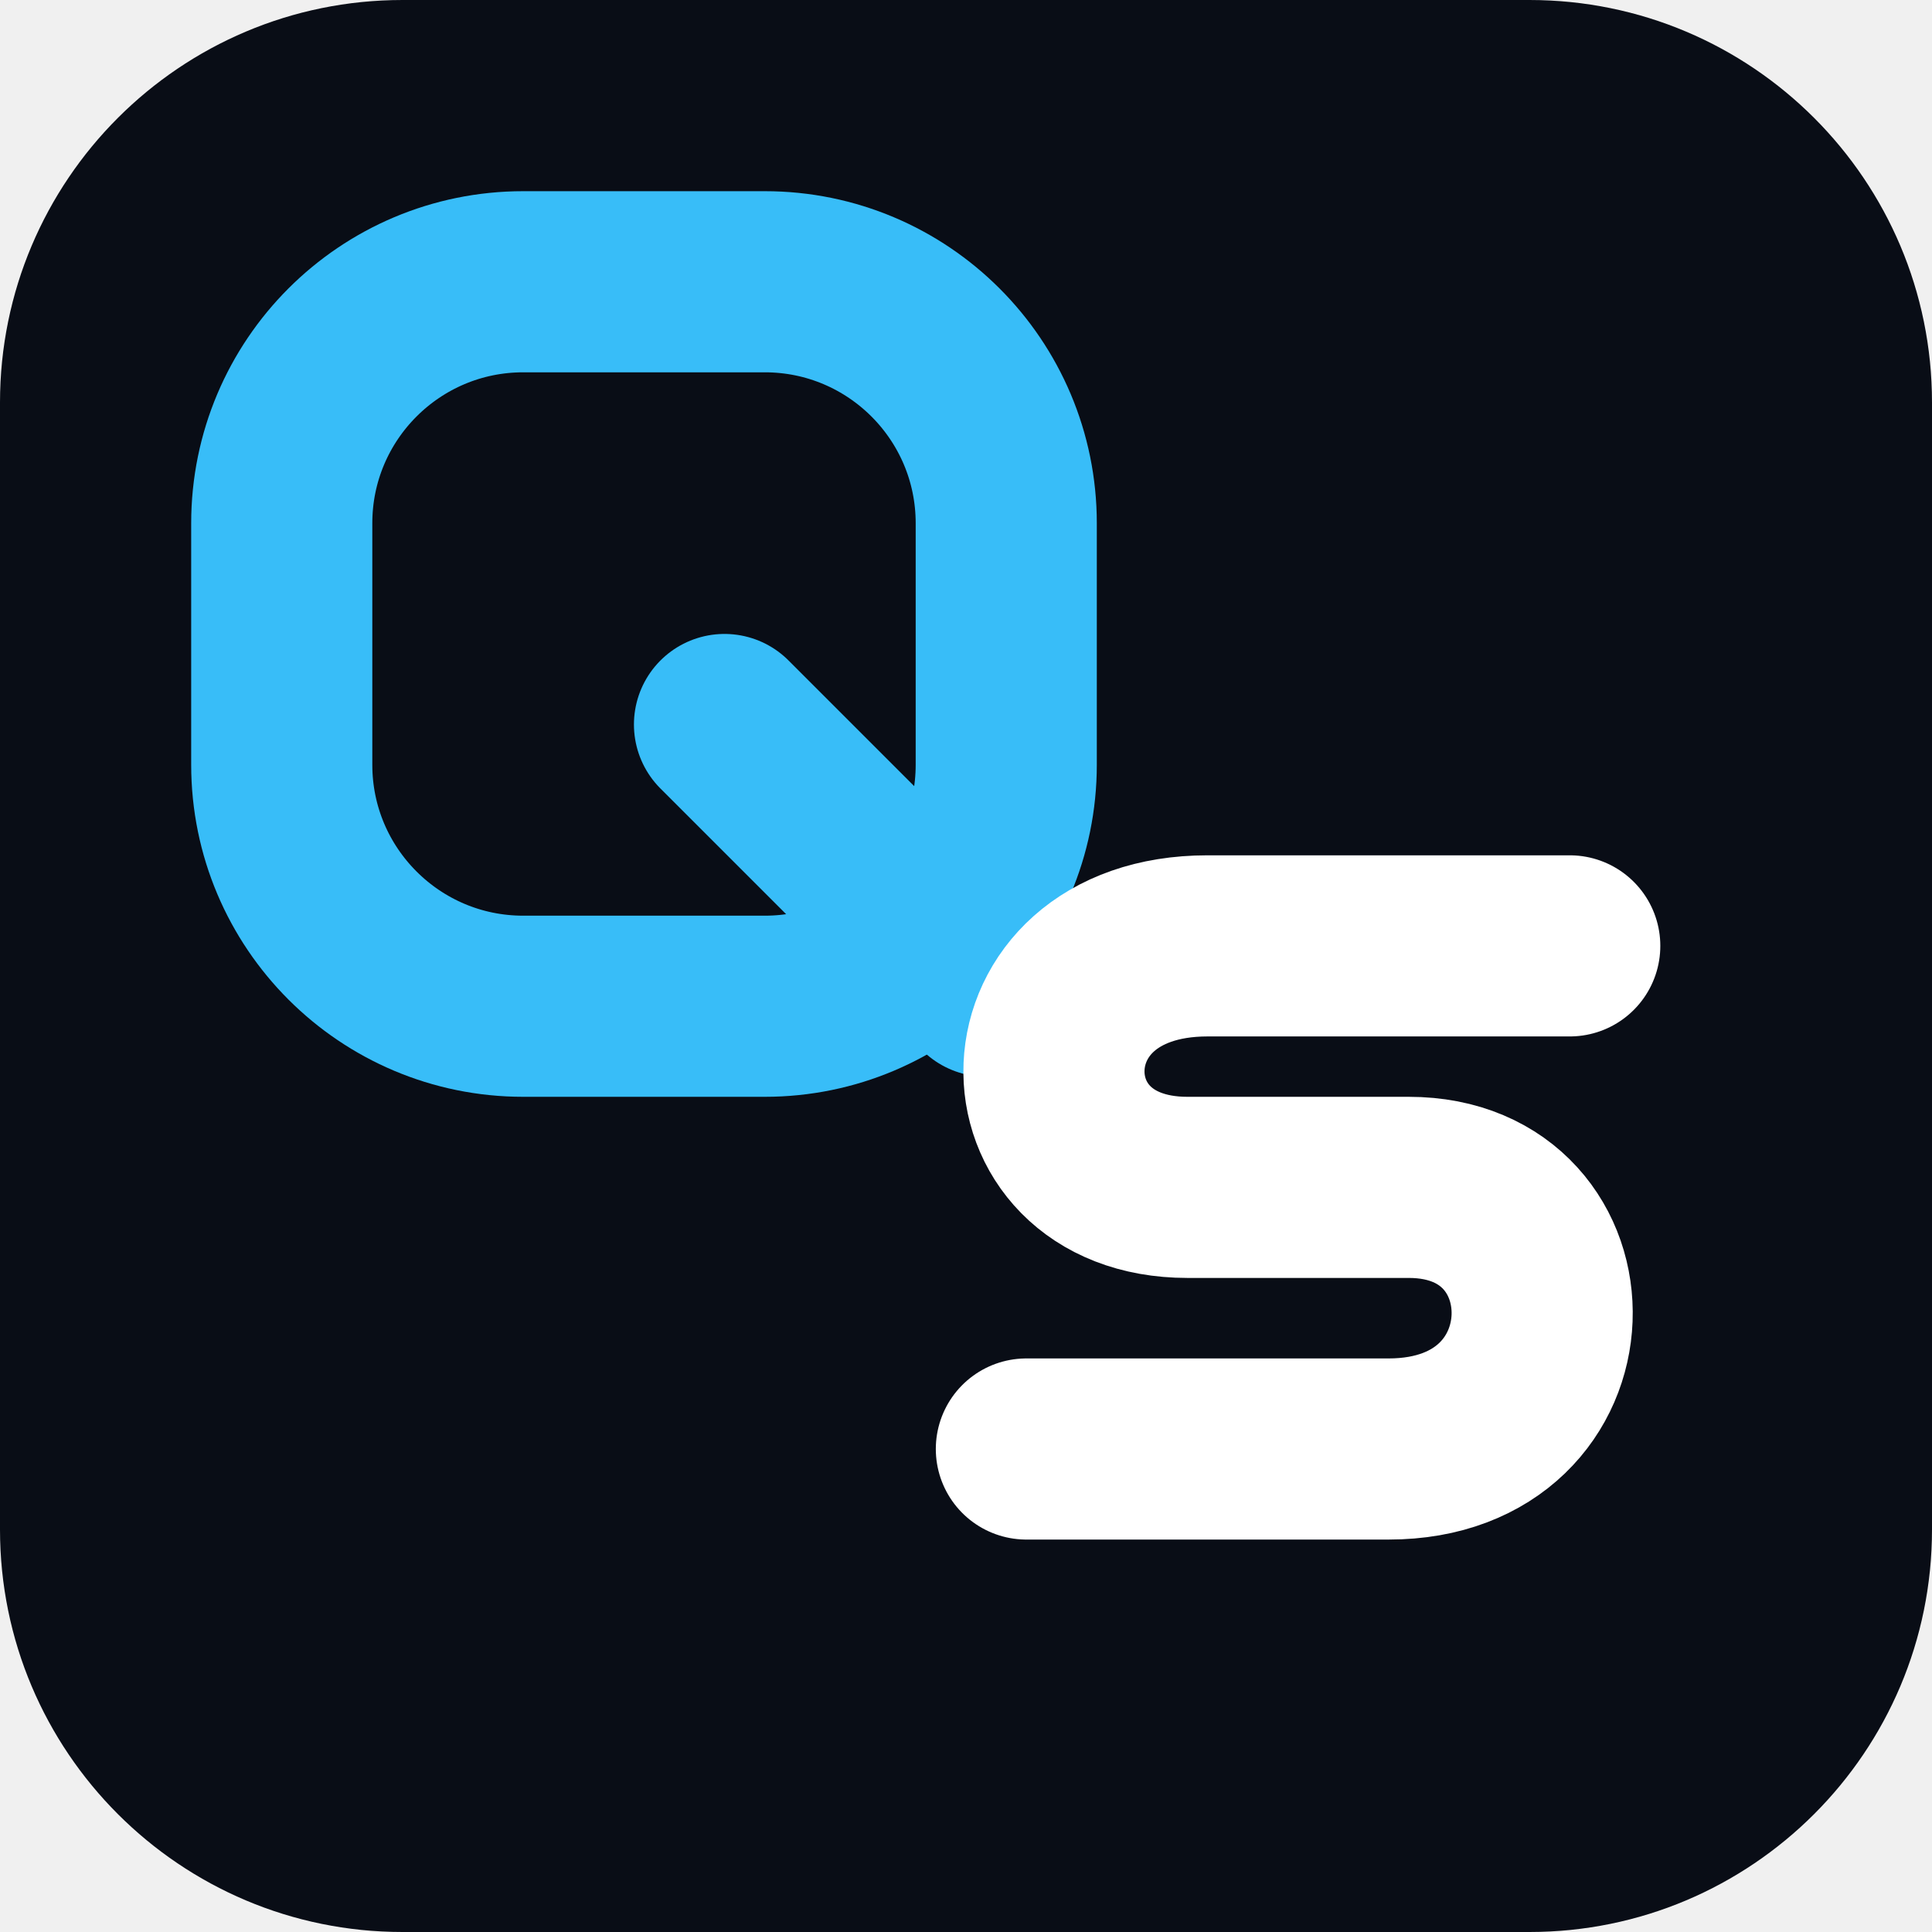
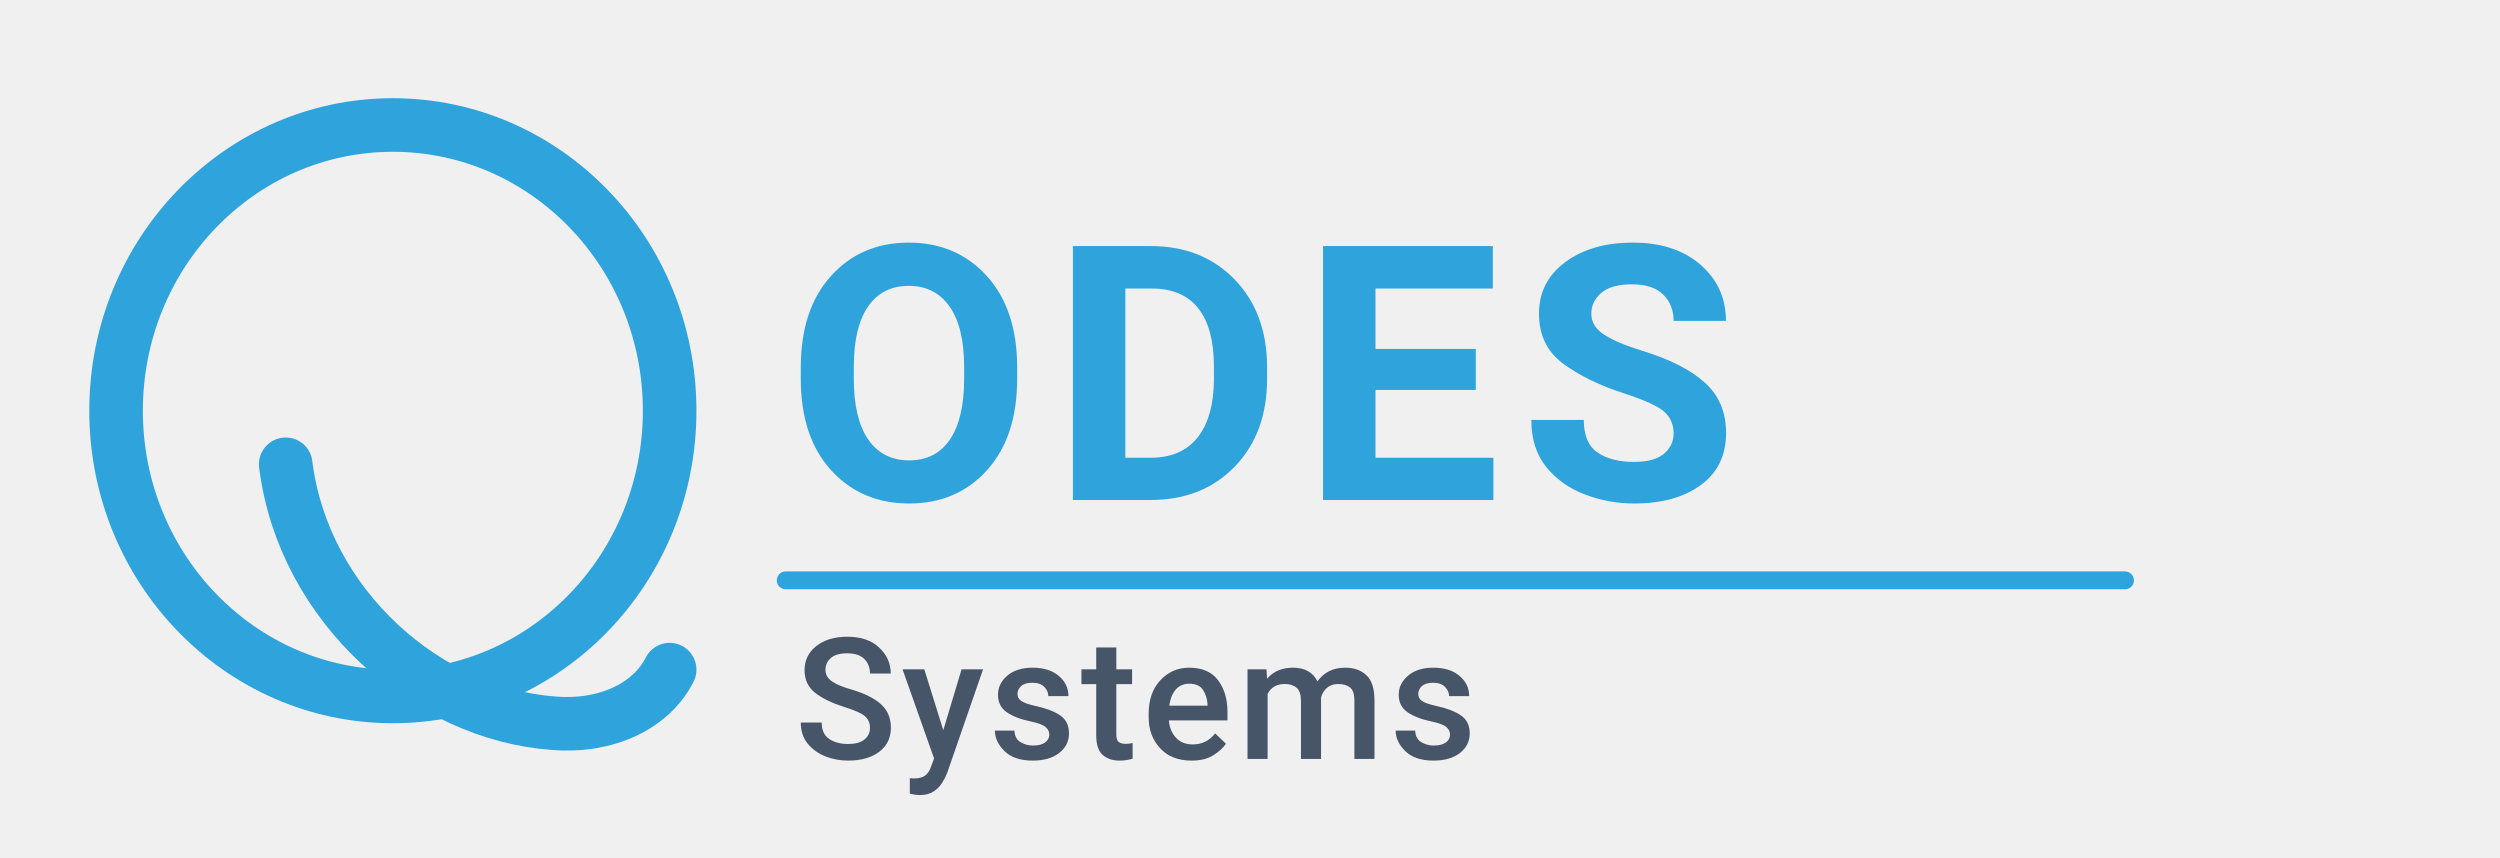
- <svg xmlns="http://www.w3.org/2000/svg" width="48" height="48" viewBox="0 0 48 48" fill="none">
-   <rect width="48" height="48" rx="10" fill="#090d16" />
-   <rect x="7" y="7" width="18" height="18" rx="6" stroke="#38BDF8" stroke-width="4.5" stroke-linecap="round" stroke-linejoin="round" />
-   <line x1="18" y1="18" x2="24.5" y2="24.5" stroke="#38BDF8" stroke-width="4.5" stroke-linecap="round" />
-   <path d="M 39 23.5 H 30 C 25 23.5 25 29.5 29.5 29.5 H 35 C 39.5 29.5 39.5 36 34.5 36 H 25.5" stroke="#FFFFFF" stroke-width="4.5" stroke-linecap="round" stroke-linejoin="round" />
+ <svg xmlns="http://www.w3.org/2000/svg" width="280" height="96" viewBox="0 0 280 96" fill="none">
+   <defs>
+     <style>
+       .odes-title {
+         font-family: 'Segoe UI', -apple-system, BlinkMacSystemFont, Roboto, sans-serif;
+         font-weight: 600;
+         fill: #2EA3DC;
+         letter-spacing: 2px;
+       }
+       .systems-sub {
+         font-family: 'Segoe UI', -apple-system, BlinkMacSystemFont, Roboto, sans-serif;
+         font-weight: 500;
+         fill: #475569;
+         letter-spacing: 0.5px;
+       }
+     </style>
+   </defs>
+   <ellipse cx="44" cy="46" rx="31" ry="32" stroke="#2EA3DC" stroke-width="6" fill="none" />
+   <path d="M 32 52 C 34 68, 48 80, 62 81 C 68 81.5, 73 79, 75 75" stroke="#2EA3DC" stroke-width="6" stroke-linecap="round" stroke-linejoin="round" fill="none" />
+   <text x="88" y="56" class="odes-title" font-size="40" font-weight="600">ODES</text>
+   <line x1="88" y1="65" x2="238" y2="65" stroke="#2EA3DC" stroke-width="2" stroke-linecap="round" />
+   <text x="89" y="85" class="systems-sub" font-size="19" font-weight="500">Systems</text>
</svg>
